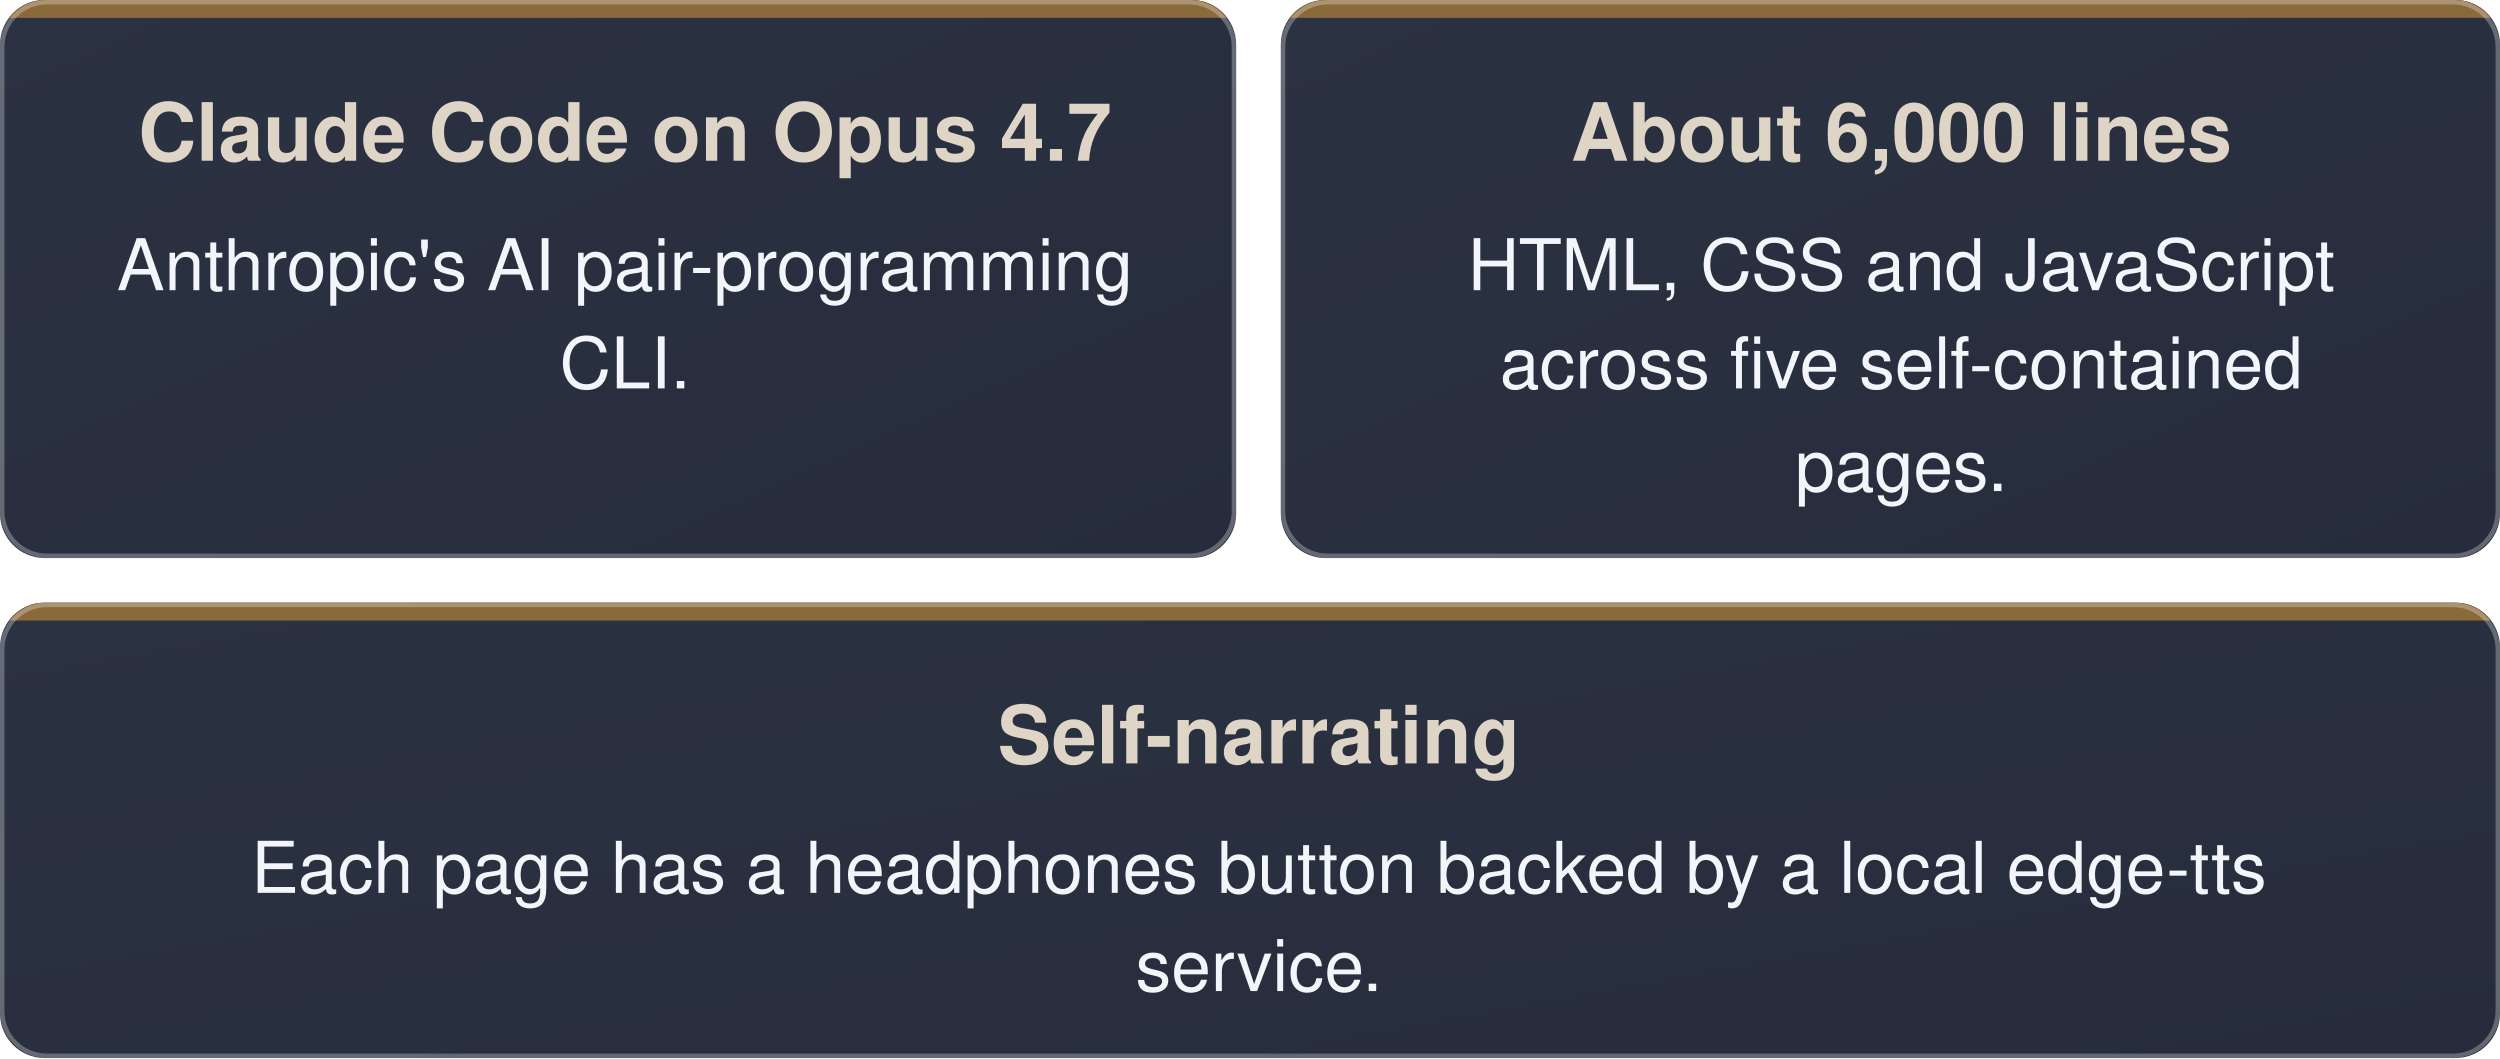
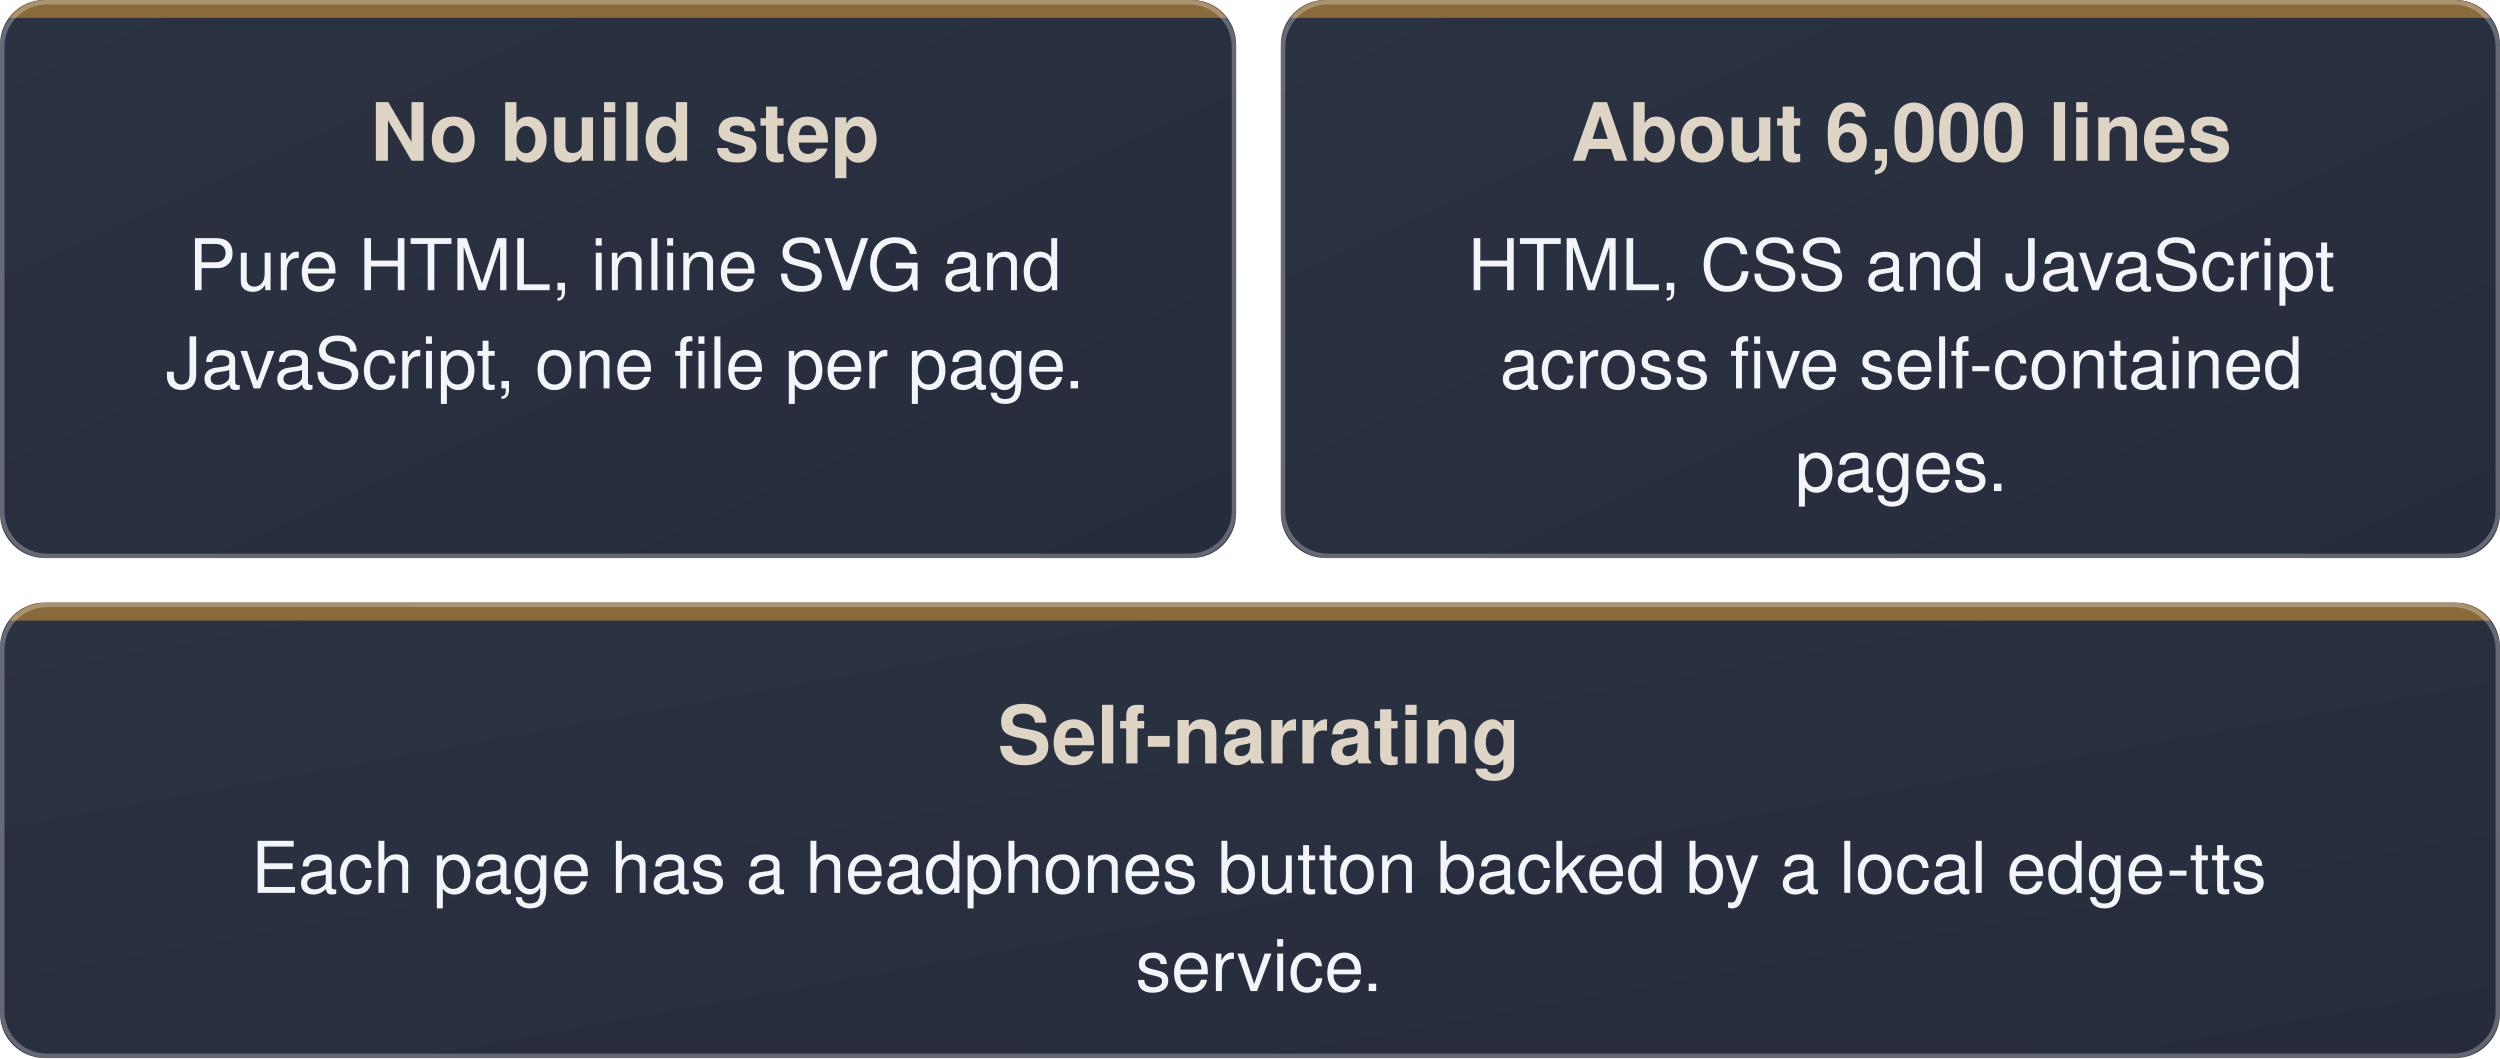
- <svg xmlns="http://www.w3.org/2000/svg" width="560" height="237" viewBox="0 0 560 237" role="img" aria-label="Claude Code on Opus 4.7. Anthropic's AI pair-programming CLI. About 6,000 lines. HTML, CSS and JavaScript across five self-contained pages. Self-narrating. Each page has a headphones button backed by a local edge-tts service.">
+ <svg xmlns="http://www.w3.org/2000/svg" width="560" height="237" viewBox="0 0 560 237" role="img" aria-label="No build step. Pure HTML, inline SVG and JavaScript, one file per page. About 6,000 lines. HTML, CSS and JavaScript across five self-contained pages. Self-narrating. Each page has a headphones button backed by a local edge-tts service.">
  <defs>
    <linearGradient id="g" x1="0" y1="0" x2="1" y2="1">
      <stop offset="0" stop-color="#8a6a3a" />
      <stop offset="1" stop-color="#7f5a3f" />
    </linearGradient>
    <linearGradient id="n" x1="0" y1="0" x2="1" y2="1">
      <stop offset="0" stop-color="#2b3242" />
      <stop offset="1" stop-color="#262c3b" />
    </linearGradient>
  </defs>
  <g font-family="-apple-system,BlinkMacSystemFont,'Segoe UI',Helvetica,Arial,sans-serif" text-rendering="geometricPrecision">
    <g transform="translate(0.0,0)">
      <clipPath id="c0_0">
        <rect width="276.9" height="125" rx="10" />
      </clipPath>
      <rect width="276.9" height="125" rx="10" fill="url(#n)" />
      <rect width="276.9" height="4" fill="#8a6a3a" clip-path="url(#c0_0)" />
      <rect x=".5" y=".5" width="275.9" height="124" rx="10" fill="none" stroke="rgba(255,255,255,.28)" />
-       <text x="140" text-anchor="middle" y="36" font-size="18" font-weight="700" fill="#ded5c7">Claude Code on Opus 4.7</text>
-       <text x="140" text-anchor="middle" y="65" font-size="16" font-weight="500" fill="#f2f5fa">Anthropic's AI pair-programming</text>
-       <text x="140" text-anchor="middle" y="87" font-size="16" font-weight="500" fill="#f2f5fa">CLI.</text>
+       <text x="140" text-anchor="middle" y="36" font-size="18" font-weight="700" fill="#ded5c7">No build step</text>
+       <text x="140" text-anchor="middle" y="65" font-size="16" font-weight="500" fill="#f2f5fa">Pure HTML, inline SVG and</text>
+       <text x="140" text-anchor="middle" y="87" font-size="16" font-weight="500" fill="#f2f5fa">JavaScript, one file per page.</text>
    </g>
    <g transform="translate(286.9,0)">
      <clipPath id="c0_1">
        <rect width="273.1" height="125" rx="10" />
      </clipPath>
      <rect width="273.1" height="125" rx="10" fill="url(#n)" />
      <rect width="273.1" height="4" fill="#8a6a3a" clip-path="url(#c0_1)" />
      <rect x=".5" y=".5" width="272.1" height="124" rx="10" fill="none" stroke="rgba(255,255,255,.28)" />
      <text x="139" text-anchor="middle" y="36" font-size="18" font-weight="700" fill="#ded5c7">About 6,000 lines</text>
      <text x="139" text-anchor="middle" y="65" font-size="16" font-weight="500" fill="#f2f5fa">HTML, CSS and JavaScript</text>
      <text x="139" text-anchor="middle" y="87" font-size="16" font-weight="500" fill="#f2f5fa">across five self-contained</text>
      <text x="139" text-anchor="middle" y="110" font-size="16" font-weight="500" fill="#f2f5fa">pages.</text>
    </g>
    <g transform="translate(0.0,135)">
      <clipPath id="c1_0">
        <rect width="560.0" height="102" rx="10" />
      </clipPath>
      <rect width="560.0" height="102" rx="10" fill="url(#n)" />
      <rect width="560.0" height="4" fill="#8a6a3a" clip-path="url(#c1_0)" />
      <rect x=".5" y=".5" width="559.0" height="101" rx="10" fill="none" stroke="rgba(255,255,255,.28)" />
      <text x="282" text-anchor="middle" y="36" font-size="18" font-weight="700" fill="#ded5c7">Self-narrating</text>
      <text x="282" text-anchor="middle" y="65" font-size="16" font-weight="500" fill="#f2f5fa">Each page has a headphones button backed by a local edge-tts</text>
      <text x="282" text-anchor="middle" y="87" font-size="16" font-weight="500" fill="#f2f5fa">service.</text>
    </g>
  </g>
</svg>
